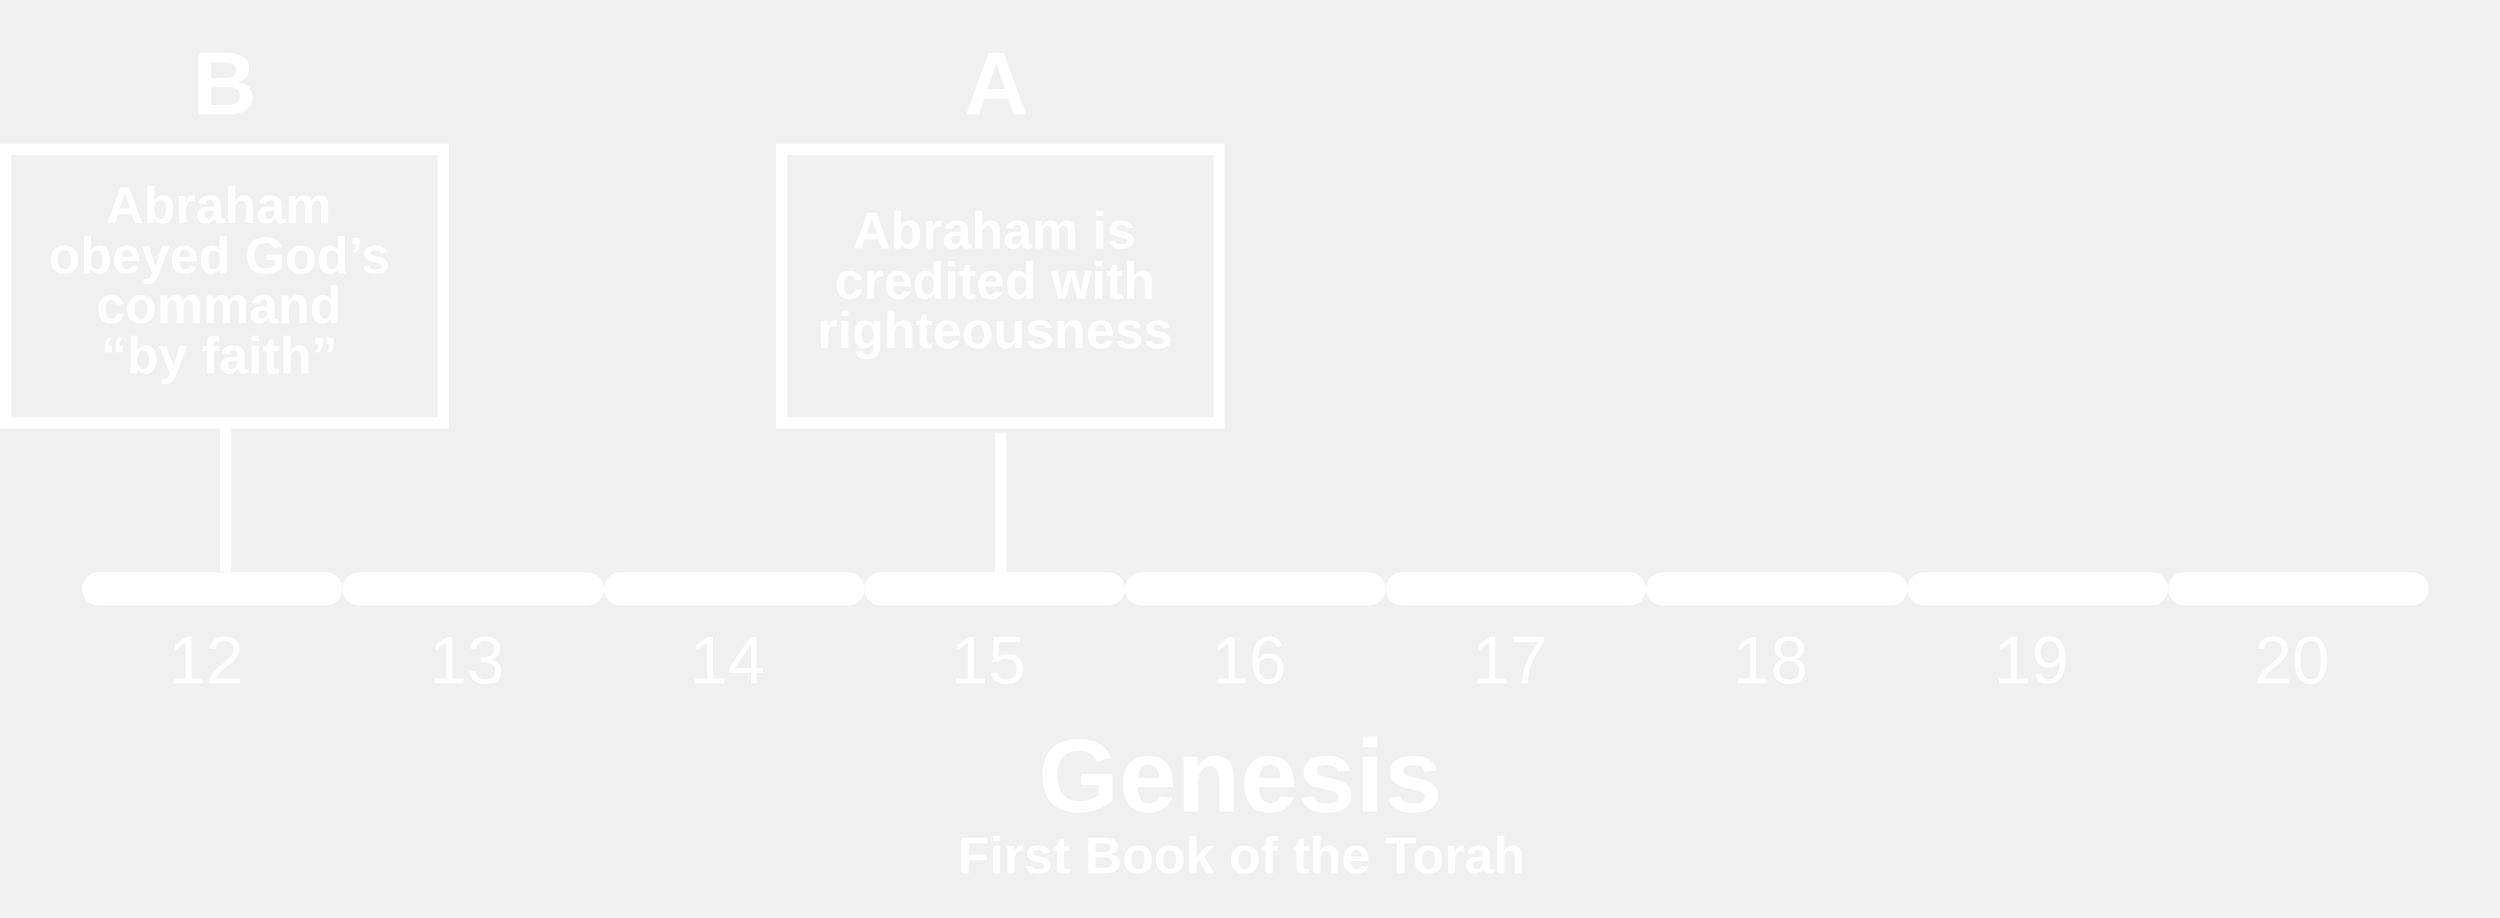
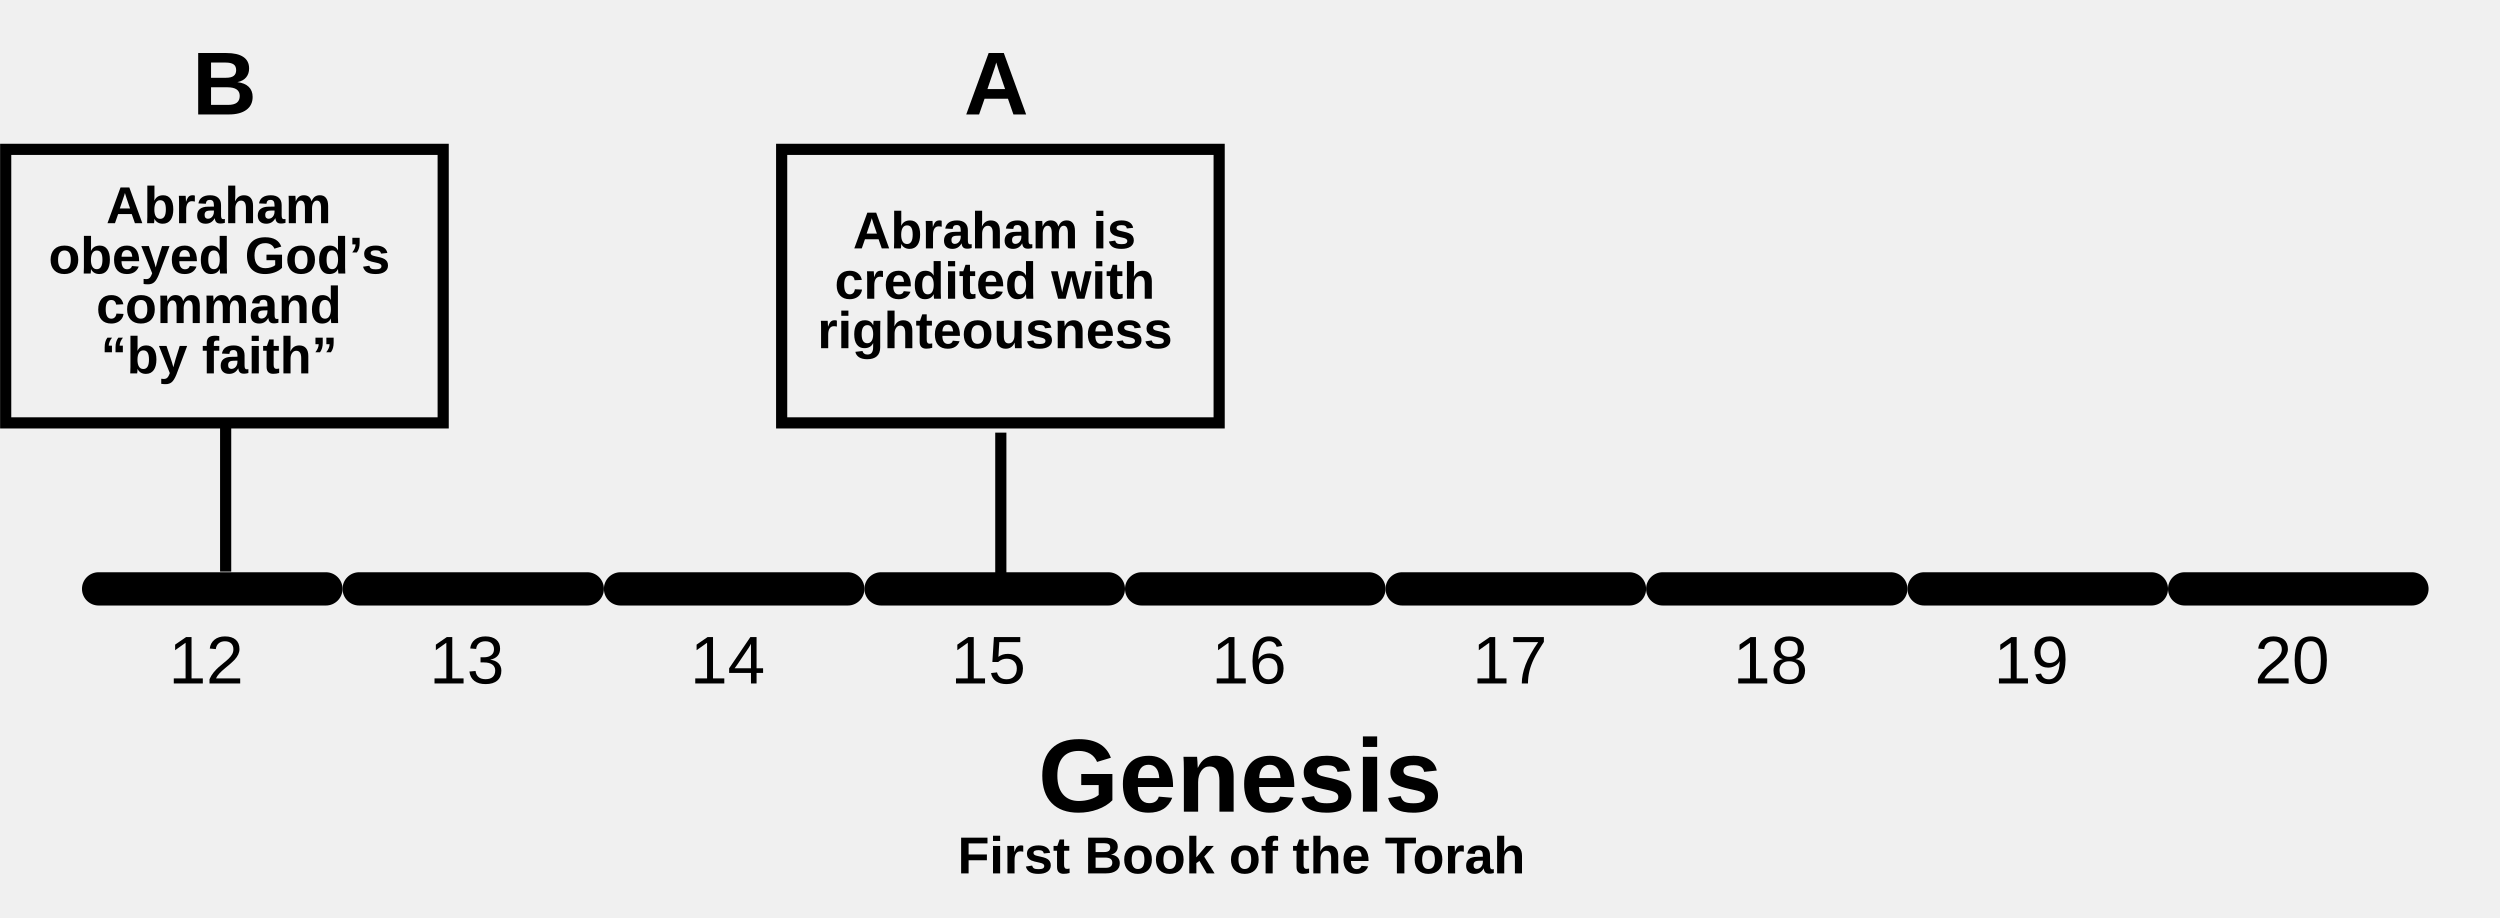
<svg xmlns="http://www.w3.org/2000/svg" width="3080" height="1130" xml:space="preserve" overflow="hidden">
  <g transform="translate(-356 -141)">
-     <path d="M457 866.5C457 855.178 466.178 846 477.5 846L757.5 846C768.822 846 778 855.178 778 866.5L778 866.5C778 877.822 768.822 887 757.5 887L477.5 887C466.178 887 457 877.822 457 866.5Z" fill="#FFFFFF" fill-rule="evenodd" />
-     <text fill="#FFFFFF" font-family="Arial,Arial_MSFontService,sans-serif" font-weight="400" font-size="83" transform="matrix(1 0 0 1 563.771 983)">12</text>
-     <path d="M778 866.5C778 855.178 787.178 846 798.5 846L1079.5 846C1090.82 846 1100 855.178 1100 866.5L1100 866.5C1100 877.822 1090.82 887 1079.5 887L798.5 887C787.178 887 778 877.822 778 866.5Z" fill="#FFFFFF" fill-rule="evenodd" />
-     <text fill="#FFFFFF" font-family="Arial,Arial_MSFontService,sans-serif" font-weight="400" font-size="83" transform="matrix(1 0 0 1 884.999 983)">13</text>
-     <path d="M1100 866.5C1100 855.178 1109.18 846 1120.5 846L1400.5 846C1411.82 846 1421 855.178 1421 866.5L1421 866.5C1421 877.822 1411.82 887 1400.5 887L1120.5 887C1109.18 887 1100 877.822 1100 866.5Z" fill="#FFFFFF" fill-rule="evenodd" />
-     <text fill="#FFFFFF" font-family="Arial,Arial_MSFontService,sans-serif" font-weight="400" font-size="83" transform="matrix(1 0 0 1 1206.23 983)">14</text>
-     <path d="M1421 866.5C1421 855.178 1430.18 846 1441.5 846L1721.5 846C1732.82 846 1742 855.178 1742 866.5L1742 866.5C1742 877.822 1732.82 887 1721.5 887L1441.5 887C1430.18 887 1421 877.822 1421 866.5Z" fill="#FFFFFF" fill-rule="evenodd" />
-     <text fill="#FFFFFF" font-family="Arial,Arial_MSFontService,sans-serif" font-weight="400" font-size="83" transform="matrix(1 0 0 1 1527.45 983)">15</text>
-     <path d="M1742 866.5C1742 855.178 1751.18 846 1762.5 846L2042.5 846C2053.82 846 2063 855.178 2063 866.5L2063 866.5C2063 877.822 2053.82 887 2042.5 887L1762.5 887C1751.18 887 1742 877.822 1742 866.5Z" fill="#FFFFFF" fill-rule="evenodd" />
-     <text fill="#FFFFFF" font-family="Arial,Arial_MSFontService,sans-serif" font-weight="400" font-size="83" transform="matrix(1 0 0 1 1848.68 983)">16</text>
-     <path d="M2063 866.5C2063 855.178 2072.18 846 2083.5 846L2363.5 846C2374.82 846 2384 855.178 2384 866.5L2384 866.5C2384 877.822 2374.82 887 2363.5 887L2083.5 887C2072.18 887 2063 877.822 2063 866.5Z" fill="#FFFFFF" fill-rule="evenodd" />
-     <text fill="#FFFFFF" font-family="Arial,Arial_MSFontService,sans-serif" font-weight="400" font-size="83" transform="matrix(1 0 0 1 2169.91 983)">17</text>
-     <path d="M2384 866.5C2384 855.178 2393.18 846 2404.5 846L2685.5 846C2696.82 846 2706 855.178 2706 866.5L2706 866.5C2706 877.822 2696.82 887 2685.5 887L2404.5 887C2393.18 887 2384 877.822 2384 866.5Z" fill="#FFFFFF" fill-rule="evenodd" />
-     <text fill="#FFFFFF" font-family="Arial,Arial_MSFontService,sans-serif" font-weight="400" font-size="83" transform="matrix(1 0 0 1 2491.14 983)">18</text>
-     <path d="M2706 866.5C2706 855.178 2715.18 846 2726.5 846L3006.5 846C3017.82 846 3027 855.178 3027 866.5L3027 866.5C3027 877.822 3017.82 887 3006.5 887L2726.5 887C2715.18 887 2706 877.822 2706 866.5Z" fill="#FFFFFF" fill-rule="evenodd" />
-     <text fill="#FFFFFF" font-family="Arial,Arial_MSFontService,sans-serif" font-weight="400" font-size="83" transform="matrix(1 0 0 1 2812.37 983)">19</text>
-     <path d="M3027 866.5C3027 855.178 3036.18 846 3047.5 846L3327.5 846C3338.82 846 3348 855.178 3348 866.5L3348 866.5C3348 877.822 3338.82 887 3327.5 887L3047.5 887C3036.18 887 3027 877.822 3027 866.5Z" fill="#FFFFFF" fill-rule="evenodd" />
-     <text fill="#FFFFFF" font-family="Arial,Arial_MSFontService,sans-serif" font-weight="400" font-size="83" transform="matrix(1 0 0 1 3133.59 983)">20</text>
-     <text fill="#FFFFFF" font-family="Arial,Arial_MSFontService,sans-serif" font-weight="700" font-size="64" transform="matrix(1 0 0 1 1406.91 447)">Abraham is </text>
-     <text fill="#FFFFFF" font-family="Arial,Arial_MSFontService,sans-serif" font-weight="700" font-size="64" transform="matrix(1 0 0 1 1384.29 509)">credited with </text>
-     <text fill="#FFFFFF" font-family="Arial,Arial_MSFontService,sans-serif" font-weight="700" font-size="64" transform="matrix(1 0 0 1 1363.09 570)">righteousness</text>
-     <rect x="1319" y="325" width="539" height="337" stroke="#FFFFFF" stroke-width="13.75" stroke-miterlimit="8" fill="none" />
-     <path d="M1589 674 1589 856.188" stroke="#FFFFFF" stroke-width="13.75" stroke-miterlimit="8" fill="none" fill-rule="evenodd" />
-     <text fill="#FFFFFF" font-family="Arial,Arial_MSFontService,sans-serif" font-weight="700" font-size="128" transform="matrix(1 0 0 1 1634.84 1141)">Genesis </text>
-     <text fill="#FFFFFF" font-family="Arial,Arial_MSFontService,sans-serif" font-weight="700" font-size="64" transform="matrix(1 0 0 1 1535.82 1217)">First Book of the Torah</text>
-     <text fill="#FFFFFF" font-family="Arial,Arial_MSFontService,sans-serif" font-weight="700" font-size="64" transform="matrix(1 0 0 1 486.814 416)">Abraham </text>
-     <text fill="#FFFFFF" font-family="Arial,Arial_MSFontService,sans-serif" font-weight="700" font-size="64" transform="matrix(1 0 0 1 415.818 478)">obeyed God’s </text>
-     <text fill="#FFFFFF" font-family="Arial,Arial_MSFontService,sans-serif" font-weight="700" font-size="64" transform="matrix(1 0 0 1 474.508 539)">command </text>
-     <text fill="#FFFFFF" font-family="Arial,Arial_MSFontService,sans-serif" font-weight="700" font-size="64" transform="matrix(1 0 0 1 480.237 601)">“by faith”</text>
-     <rect x="363" y="325" width="539" height="337" stroke="#FFFFFF" stroke-width="13.75" stroke-miterlimit="8" fill="none" />
-     <path d="M634 663 634 845.188" stroke="#FFFFFF" stroke-width="13.75" stroke-miterlimit="8" fill="none" fill-rule="evenodd" />
-     <text fill="#FFFFFF" font-family="Arial,Arial_MSFontService,sans-serif" font-weight="700" font-size="110" transform="matrix(1 0 0 1 1543.67 282)">A</text>
-     <text fill="#FFFFFF" font-family="Arial,Arial_MSFontService,sans-serif" font-weight="700" font-size="110" transform="matrix(1 0 0 1 592.804 282)">B</text>
+     <path d="M457 866.5C457 855.178 466.178 846 477.5 846L757.5 846C768.822 846 778 855.178 778 866.5L778 866.5C778 877.822 768.822 887 757.5 887L477.5 887C466.178 887 457 877.822 457 866.5Z" fill="#000000" fill-rule="evenodd" />
+     <text fill="#000000" font-family="Arial,Arial_MSFontService,sans-serif" font-weight="400" font-size="83" transform="matrix(1 0 0 1 563.771 983)">12</text>
+     <path d="M778 866.5C778 855.178 787.178 846 798.5 846L1079.5 846C1090.82 846 1100 855.178 1100 866.5L1100 866.5C1100 877.822 1090.82 887 1079.5 887L798.5 887C787.178 887 778 877.822 778 866.5Z" fill="#000000" fill-rule="evenodd" />
+     <text fill="#000000" font-family="Arial,Arial_MSFontService,sans-serif" font-weight="400" font-size="83" transform="matrix(1 0 0 1 884.999 983)">13</text>
+     <path d="M1100 866.5C1100 855.178 1109.18 846 1120.5 846L1400.5 846C1411.82 846 1421 855.178 1421 866.5L1421 866.5C1421 877.822 1411.82 887 1400.5 887L1120.5 887C1109.18 887 1100 877.822 1100 866.5Z" fill="#000000" fill-rule="evenodd" />
+     <text fill="#000000" font-family="Arial,Arial_MSFontService,sans-serif" font-weight="400" font-size="83" transform="matrix(1 0 0 1 1206.23 983)">14</text>
+     <path d="M1421 866.5C1421 855.178 1430.18 846 1441.5 846L1721.5 846C1732.82 846 1742 855.178 1742 866.5L1742 866.5C1742 877.822 1732.82 887 1721.5 887L1441.5 887C1430.18 887 1421 877.822 1421 866.5Z" fill="#000000" fill-rule="evenodd" />
+     <text fill="#000000" font-family="Arial,Arial_MSFontService,sans-serif" font-weight="400" font-size="83" transform="matrix(1 0 0 1 1527.45 983)">15</text>
+     <path d="M1742 866.5C1742 855.178 1751.18 846 1762.5 846L2042.5 846C2053.82 846 2063 855.178 2063 866.5L2063 866.5C2063 877.822 2053.82 887 2042.5 887L1762.5 887C1751.18 887 1742 877.822 1742 866.5Z" fill="#000000" fill-rule="evenodd" />
+     <text fill="#000000" font-family="Arial,Arial_MSFontService,sans-serif" font-weight="400" font-size="83" transform="matrix(1 0 0 1 1848.68 983)">16</text>
+     <path d="M2063 866.5C2063 855.178 2072.18 846 2083.5 846L2363.5 846C2374.82 846 2384 855.178 2384 866.5L2384 866.5C2384 877.822 2374.82 887 2363.5 887L2083.5 887C2072.18 887 2063 877.822 2063 866.5Z" fill="#000000" fill-rule="evenodd" />
+     <text fill="#000000" font-family="Arial,Arial_MSFontService,sans-serif" font-weight="400" font-size="83" transform="matrix(1 0 0 1 2169.91 983)">17</text>
+     <path d="M2384 866.5C2384 855.178 2393.18 846 2404.5 846L2685.5 846C2696.82 846 2706 855.178 2706 866.5L2706 866.5C2706 877.822 2696.82 887 2685.5 887L2404.5 887C2393.18 887 2384 877.822 2384 866.5Z" fill="#000000" fill-rule="evenodd" />
+     <text fill="#000000" font-family="Arial,Arial_MSFontService,sans-serif" font-weight="400" font-size="83" transform="matrix(1 0 0 1 2491.14 983)">18</text>
+     <path d="M2706 866.5C2706 855.178 2715.18 846 2726.5 846L3006.5 846C3017.82 846 3027 855.178 3027 866.5L3027 866.5C3027 877.822 3017.82 887 3006.5 887L2726.5 887C2715.18 887 2706 877.822 2706 866.5Z" fill="#000000" fill-rule="evenodd" />
+     <text fill="#000000" font-family="Arial,Arial_MSFontService,sans-serif" font-weight="400" font-size="83" transform="matrix(1 0 0 1 2812.37 983)">19</text>
+     <path d="M3027 866.5C3027 855.178 3036.18 846 3047.5 846L3327.5 846C3338.82 846 3348 855.178 3348 866.5L3348 866.5C3348 877.822 3338.82 887 3327.5 887L3047.5 887C3036.18 887 3027 877.822 3027 866.5Z" fill="#000000" fill-rule="evenodd" />
+     <text fill="#000000" font-family="Arial,Arial_MSFontService,sans-serif" font-weight="400" font-size="83" transform="matrix(1 0 0 1 3133.59 983)">20</text>
+     <text fill="#000000" font-family="Arial,Arial_MSFontService,sans-serif" font-weight="700" font-size="64" transform="matrix(1 0 0 1 1406.91 447)">Abraham is </text>
+     <text fill="#000000" font-family="Arial,Arial_MSFontService,sans-serif" font-weight="700" font-size="64" transform="matrix(1 0 0 1 1384.29 509)">credited with </text>
+     <text fill="#000000" font-family="Arial,Arial_MSFontService,sans-serif" font-weight="700" font-size="64" transform="matrix(1 0 0 1 1363.09 570)">righteousness</text>
+     <rect x="1319" y="325" width="539" height="337" stroke="#000000" stroke-width="13.75" stroke-miterlimit="8" fill="none" />
+     <path d="M1589 674 1589 856.188" stroke="#000000" stroke-width="13.75" stroke-miterlimit="8" fill="none" fill-rule="evenodd" />
+     <text fill="#000000" font-family="Arial,Arial_MSFontService,sans-serif" font-weight="700" font-size="128" transform="matrix(1 0 0 1 1634.84 1141)">Genesis </text>
+     <text fill="#000000" font-family="Arial,Arial_MSFontService,sans-serif" font-weight="700" font-size="64" transform="matrix(1 0 0 1 1535.82 1217)">First Book of the Torah</text>
+     <text fill="#000000" font-family="Arial,Arial_MSFontService,sans-serif" font-weight="700" font-size="64" transform="matrix(1 0 0 1 486.814 416)">Abraham </text>
+     <text fill="#000000" font-family="Arial,Arial_MSFontService,sans-serif" font-weight="700" font-size="64" transform="matrix(1 0 0 1 415.818 478)">obeyed God’s </text>
+     <text fill="#000000" font-family="Arial,Arial_MSFontService,sans-serif" font-weight="700" font-size="64" transform="matrix(1 0 0 1 474.508 539)">command </text>
+     <text fill="#000000" font-family="Arial,Arial_MSFontService,sans-serif" font-weight="700" font-size="64" transform="matrix(1 0 0 1 480.237 601)">“by faith”</text>
+     <rect x="363" y="325" width="539" height="337" stroke="#000000" stroke-width="13.75" stroke-miterlimit="8" fill="none" />
+     <path d="M634 663 634 845.188" stroke="#000000" stroke-width="13.75" stroke-miterlimit="8" fill="none" fill-rule="evenodd" />
+     <text fill="#000000" font-family="Arial,Arial_MSFontService,sans-serif" font-weight="700" font-size="110" transform="matrix(1 0 0 1 1543.67 282)">A</text>
+     <text fill="#000000" font-family="Arial,Arial_MSFontService,sans-serif" font-weight="700" font-size="110" transform="matrix(1 0 0 1 592.804 282)">B</text>
  </g>
</svg>
